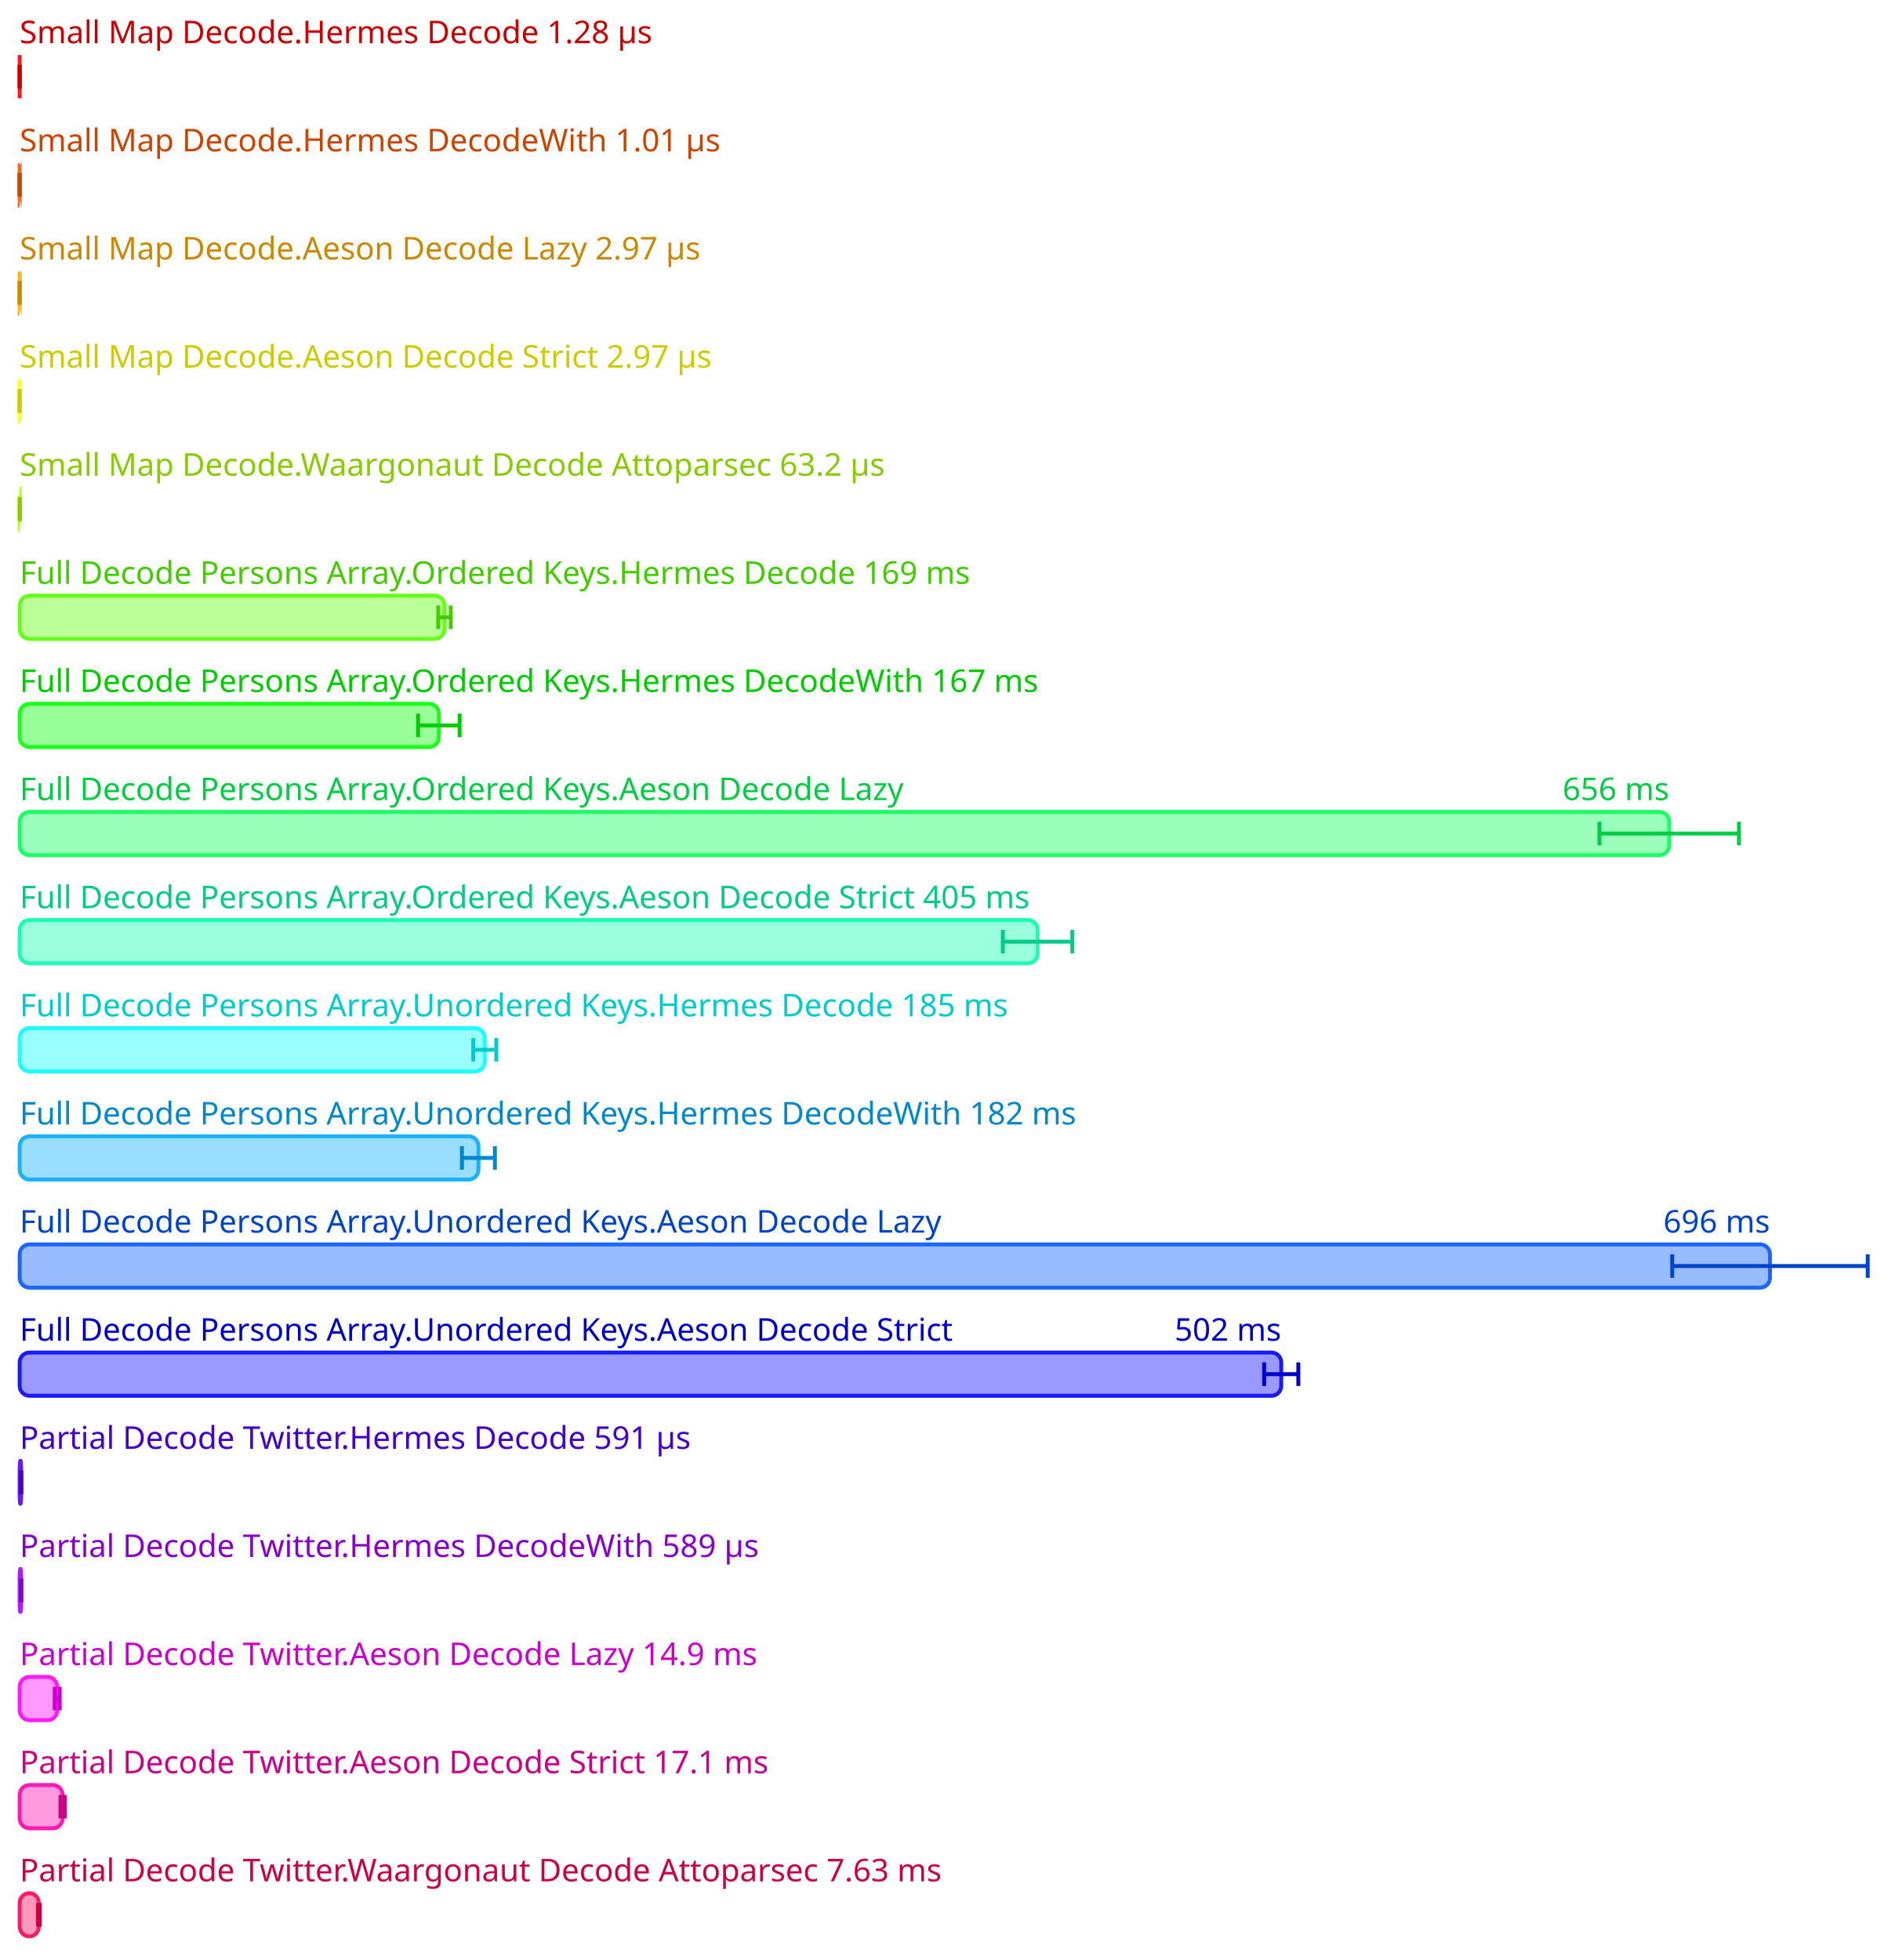
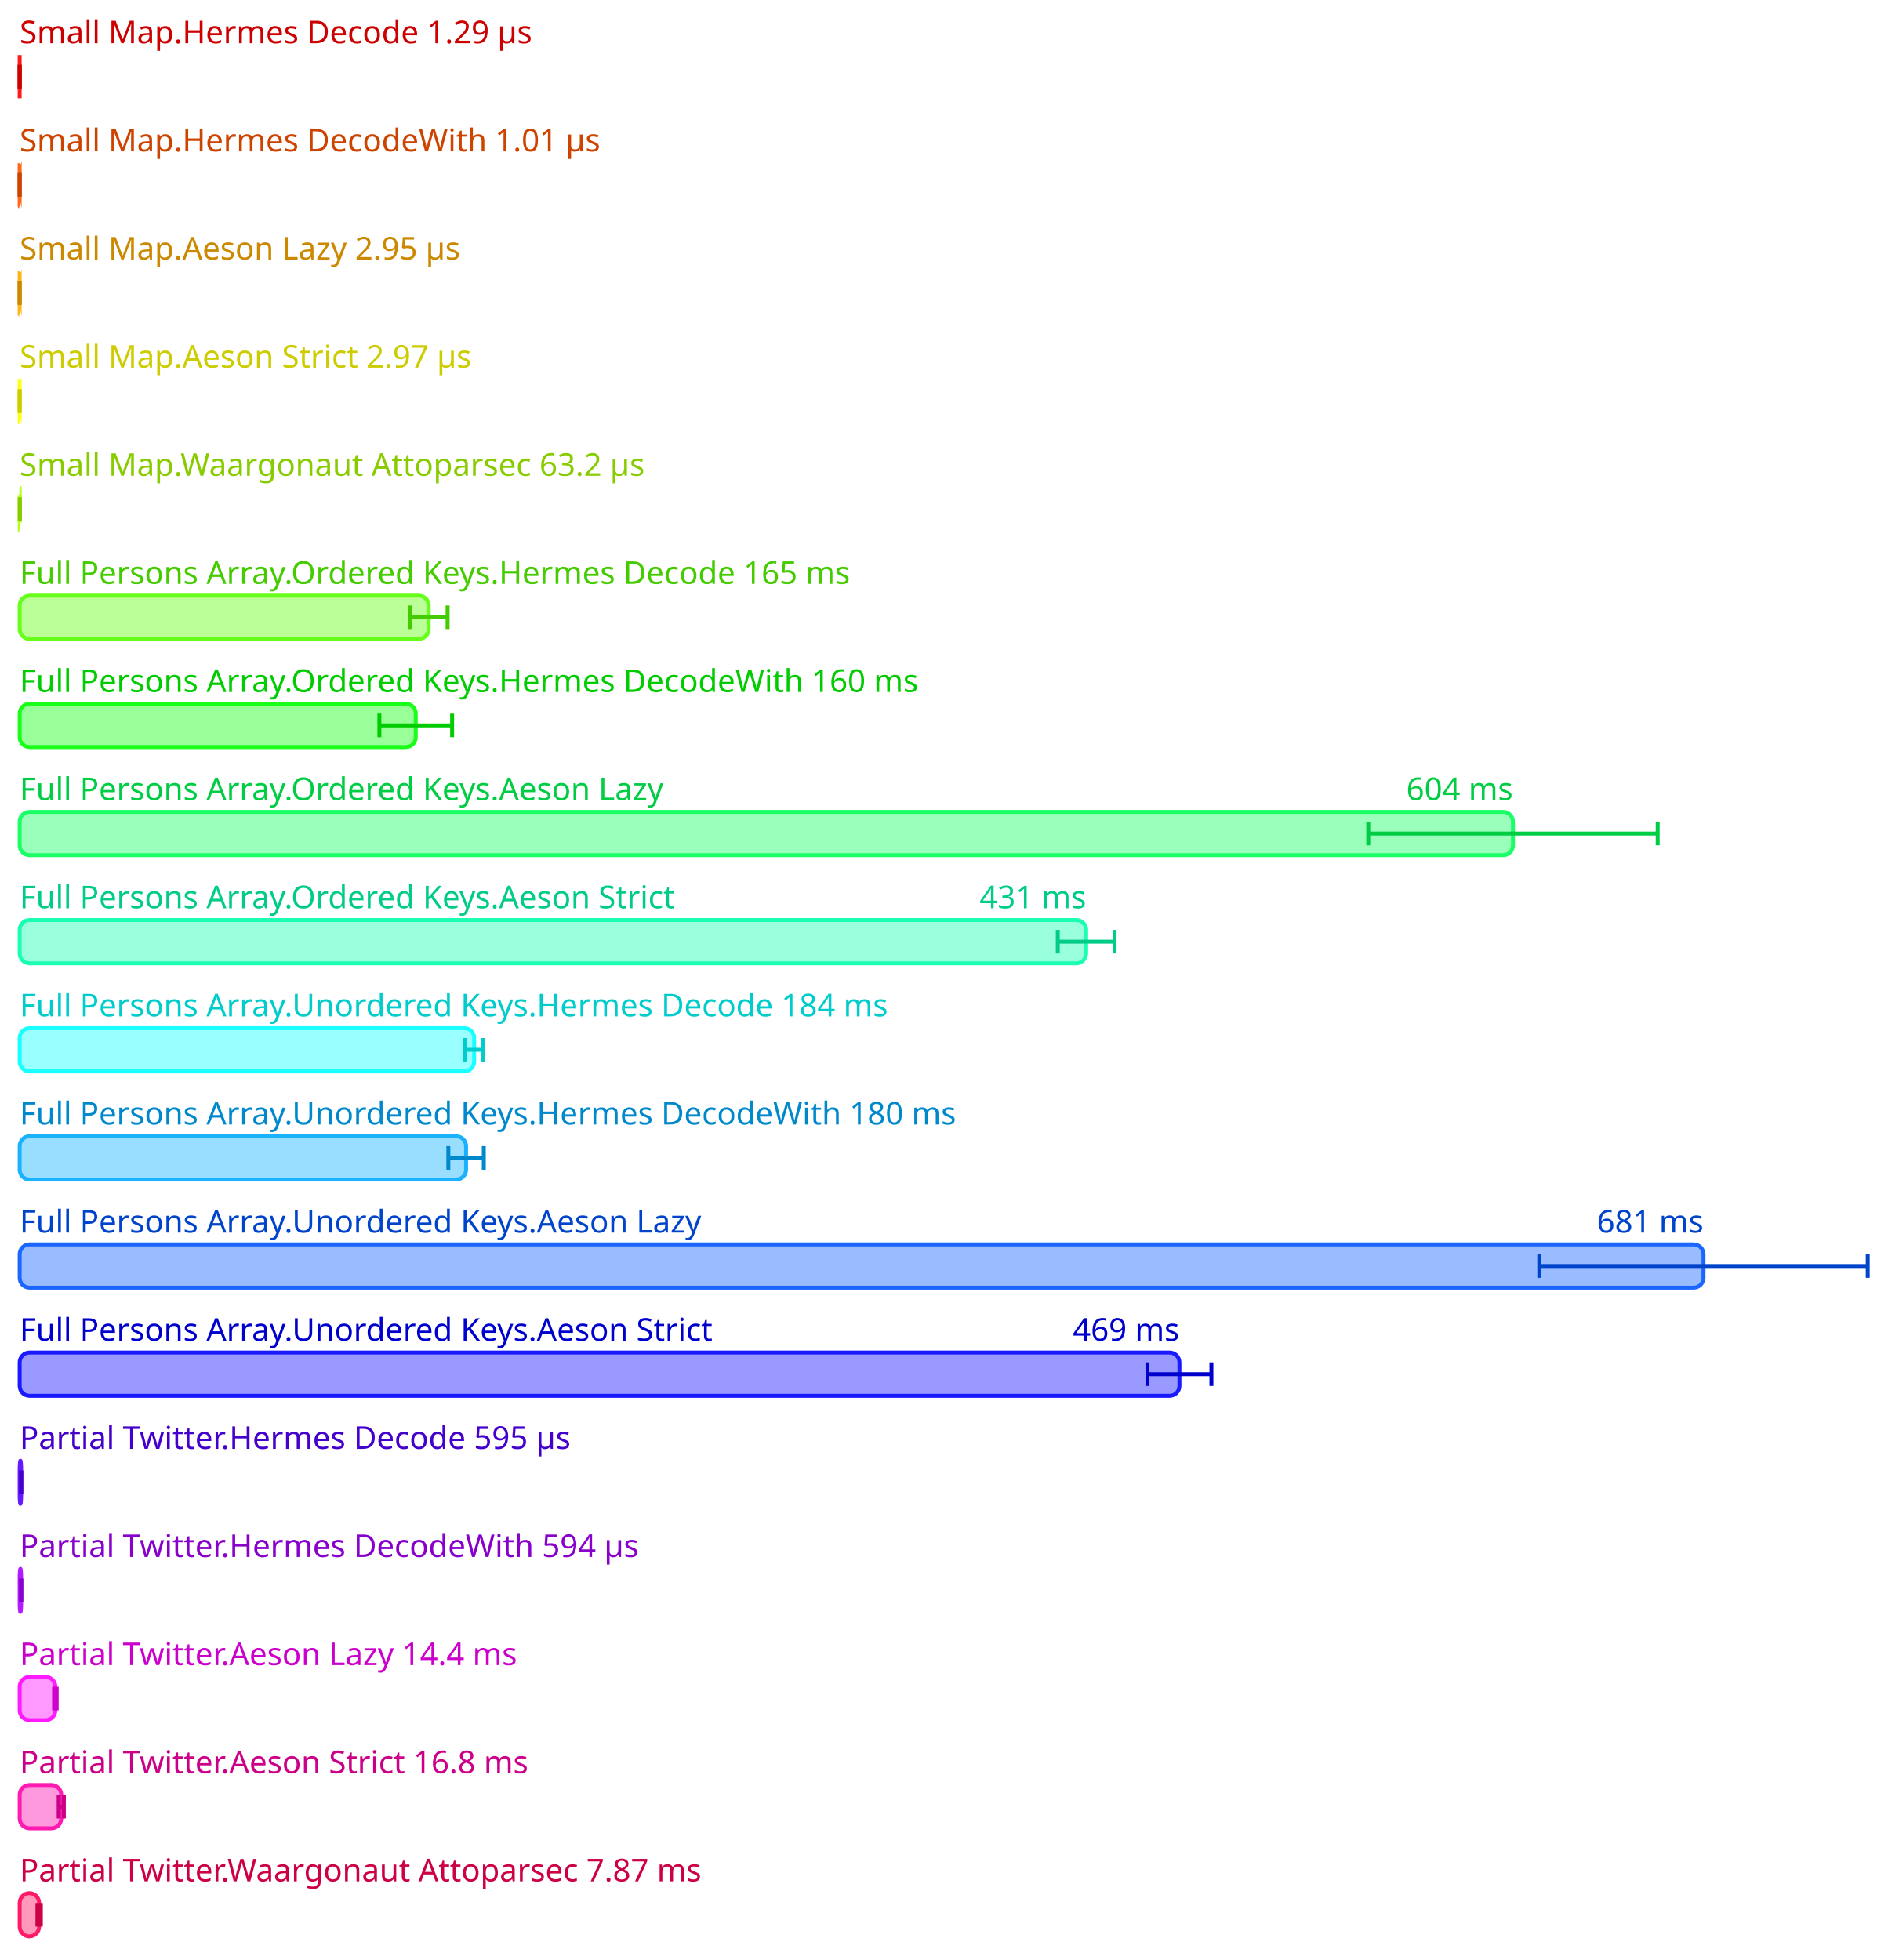
<svg xmlns="http://www.w3.org/2000/svg" height="997" width="960.0" font-size="16" font-family="sans-serif" stroke-width="2">
  <g transform="translate(10.0 0)">
-     <text fill="hsl(0, 100%, 40%)" y="22">Small Map Decode.Hermes Decode 1.28 μs</text>
+     <text fill="hsl(0, 100%, 40%)" y="22">Small Map.Hermes Decode 1.29 μs</text>
    <g>
      <rect y="28" rx="5" height="22" width="0.002" fill="hsl(0, 100%, 80%)" stroke="hsl(0, 100%, 55%)" />
      <g stroke="hsl(0, 100%, 40%)">
        <line x1="0.002" x2="0.002" y1="39" y2="39" />
        <line x1="0.002" x2="0.002" y1="33" y2="45" />
        <line x1="0.002" x2="0.002" y1="33" y2="45" />
      </g>
    </g>
-     <text fill="hsl(20, 100%, 40%)" y="77">Small Map Decode.Hermes DecodeWith 1.01 μs</text>
+     <text fill="hsl(20, 100%, 40%)" y="77">Small Map.Hermes DecodeWith 1.01 μs</text>
    <g>
      <rect y="83" rx="5" height="22" width="0.001" fill="hsl(20, 100%, 80%)" stroke="hsl(20, 100%, 55%)" />
      <g stroke="hsl(20, 100%, 40%)">
        <line x1="0.001" x2="0.001" y1="94" y2="94" />
        <line x1="0.001" x2="0.001" y1="88" y2="100" />
        <line x1="0.001" x2="0.001" y1="88" y2="100" />
      </g>
    </g>
-     <text fill="hsl(40, 100%, 40%)" y="132">Small Map Decode.Aeson Decode Lazy 2.97 μs</text>
+     <text fill="hsl(40, 100%, 40%)" y="132">Small Map.Aeson Lazy 2.95 μs</text>
    <g>
      <rect y="138" rx="5" height="22" width="0.004" fill="hsl(40, 100%, 80%)" stroke="hsl(40, 100%, 55%)" />
      <g stroke="hsl(40, 100%, 40%)">
        <line x1="0.004" x2="0.004" y1="149" y2="149" />
        <line x1="0.004" x2="0.004" y1="143" y2="155" />
        <line x1="0.004" x2="0.004" y1="143" y2="155" />
      </g>
    </g>
-     <text fill="hsl(60, 100%, 40%)" y="187">Small Map Decode.Aeson Decode Strict 2.97 μs</text>
+     <text fill="hsl(60, 100%, 40%)" y="187">Small Map.Aeson Strict 2.97 μs</text>
    <g>
      <rect y="193" rx="5" height="22" width="0.004" fill="hsl(60, 100%, 80%)" stroke="hsl(60, 100%, 55%)" />
      <g stroke="hsl(60, 100%, 40%)">
-         <line x1="0.004" x2="0.004" y1="204" y2="204" />
-         <line x1="0.004" x2="0.004" y1="198" y2="210" />
+         <line x1="0.003" x2="0.004" y1="204" y2="204" />
+         <line x1="0.003" x2="0.003" y1="198" y2="210" />
        <line x1="0.004" x2="0.004" y1="198" y2="210" />
      </g>
    </g>
-     <text fill="hsl(80, 100%, 40%)" y="242">Small Map Decode.Waargonaut Decode Attoparsec 63.2 μs</text>
+     <text fill="hsl(80, 100%, 40%)" y="242">Small Map.Waargonaut Attoparsec 63.2 μs</text>
    <g>
-       <rect y="248" rx="5" height="22" width="0.081" fill="hsl(80, 100%, 80%)" stroke="hsl(80, 100%, 55%)" />
+       <rect y="248" rx="5" height="22" width="0.08" fill="hsl(80, 100%, 80%)" stroke="hsl(80, 100%, 55%)" />
      <g stroke="hsl(80, 100%, 40%)">
-         <line x1="0.074" x2="0.088" y1="259" y2="259" />
-         <line x1="0.074" x2="0.074" y1="253" y2="265" />
-         <line x1="0.088" x2="0.088" y1="253" y2="265" />
+         <line x1="0.073" x2="0.086" y1="259" y2="259" />
+         <line x1="0.073" x2="0.073" y1="253" y2="265" />
+         <line x1="0.086" x2="0.086" y1="253" y2="265" />
      </g>
    </g>
-     <text fill="hsl(100, 100%, 40%)" y="297">Full Decode Persons Array.Ordered Keys.Hermes Decode 169  ms</text>
+     <text fill="hsl(100, 100%, 40%)" y="297">Full Persons Array.Ordered Keys.Hermes Decode 165  ms</text>
    <g>
-       <rect y="303" rx="5" height="22" width="216.07" fill="hsl(100, 100%, 80%)" stroke="hsl(100, 100%, 55%)" />
+       <rect y="303" rx="5" height="22" width="208.04" fill="hsl(100, 100%, 80%)" stroke="hsl(100, 100%, 55%)" />
      <g stroke="hsl(100, 100%, 40%)">
-         <line x1="212.898" x2="219.243" y1="314" y2="314" />
-         <line x1="212.898" x2="212.898" y1="308" y2="320" />
-         <line x1="219.243" x2="219.243" y1="308" y2="320" />
+         <line x1="198.42" x2="217.66" y1="314" y2="314" />
+         <line x1="198.42" x2="198.42" y1="308" y2="320" />
+         <line x1="217.66" x2="217.66" y1="308" y2="320" />
      </g>
    </g>
-     <text fill="hsl(120, 100%, 40%)" y="352">Full Decode Persons Array.Ordered Keys.Hermes DecodeWith 167  ms</text>
+     <text fill="hsl(120, 100%, 40%)" y="352">Full Persons Array.Ordered Keys.Hermes DecodeWith 160  ms</text>
    <g>
-       <rect y="358" rx="5" height="22" width="213.211" fill="hsl(120, 100%, 80%)" stroke="hsl(120, 100%, 55%)" />
+       <rect y="358" rx="5" height="22" width="201.469" fill="hsl(120, 100%, 80%)" stroke="hsl(120, 100%, 55%)" />
      <g stroke="hsl(120, 100%, 40%)">
-         <line x1="202.649" x2="223.774" y1="369" y2="369" />
-         <line x1="202.649" x2="202.649" y1="363" y2="375" />
-         <line x1="223.774" x2="223.774" y1="363" y2="375" />
+         <line x1="182.971" x2="219.967" y1="369" y2="369" />
+         <line x1="182.971" x2="182.971" y1="363" y2="375" />
+         <line x1="219.967" x2="219.967" y1="363" y2="375" />
      </g>
    </g>
    <g fill="hsl(140, 100%, 40%)">
-       <text y="407">Full Decode Persons Array.Ordered Keys.Aeson Decode Lazy</text>
-       <text y="407" x="839.017" text-anchor="end">656  ms</text>
+       <text y="407">Full Persons Array.Ordered Keys.Aeson Lazy</text>
+       <text y="407" x="759.559" text-anchor="end">604  ms</text>
    </g>
    <g>
-       <rect y="413" rx="5" height="22" width="839.017" fill="hsl(140, 100%, 80%)" stroke="hsl(140, 100%, 55%)" />
+       <rect y="413" rx="5" height="22" width="759.559" fill="hsl(140, 100%, 80%)" stroke="hsl(140, 100%, 55%)" />
      <g stroke="hsl(140, 100%, 40%)">
-         <line x1="803.545" x2="874.49" y1="424" y2="424" />
-         <line x1="803.545" x2="803.545" y1="418" y2="430" />
-         <line x1="874.49" x2="874.49" y1="418" y2="430" />
+         <line x1="685.956" x2="833.163" y1="424" y2="424" />
+         <line x1="685.956" x2="685.956" y1="418" y2="430" />
+         <line x1="833.163" x2="833.163" y1="418" y2="430" />
      </g>
    </g>
-     <text fill="hsl(160, 100%, 40%)" y="462">Full Decode Persons Array.Ordered Keys.Aeson Decode Strict 405  ms</text>
+     <g fill="hsl(160, 100%, 40%)">
+       <text y="462">Full Persons Array.Ordered Keys.Aeson Strict</text>
+       <text y="462" x="542.463" text-anchor="end">431  ms</text>
+     </g>
    <g>
-       <rect y="468" rx="5" height="22" width="517.761" fill="hsl(160, 100%, 80%)" stroke="hsl(160, 100%, 55%)" />
+       <rect y="468" rx="5" height="22" width="542.463" fill="hsl(160, 100%, 80%)" stroke="hsl(160, 100%, 55%)" />
      <g stroke="hsl(160, 100%, 40%)">
-         <line x1="500.1" x2="535.423" y1="479" y2="479" />
-         <line x1="500.1" x2="500.1" y1="473" y2="485" />
-         <line x1="535.423" x2="535.423" y1="473" y2="485" />
+         <line x1="528.023" x2="556.903" y1="479" y2="479" />
+         <line x1="528.023" x2="528.023" y1="473" y2="485" />
+         <line x1="556.903" x2="556.903" y1="473" y2="485" />
      </g>
    </g>
-     <text fill="hsl(180, 100%, 40%)" y="517">Full Decode Persons Array.Unordered Keys.Hermes Decode 185  ms</text>
+     <text fill="hsl(180, 100%, 40%)" y="517">Full Persons Array.Unordered Keys.Hermes Decode 184  ms</text>
    <g>
-       <rect y="523" rx="5" height="22" width="236.576" fill="hsl(180, 100%, 80%)" stroke="hsl(180, 100%, 55%)" />
+       <rect y="523" rx="5" height="22" width="231.176" fill="hsl(180, 100%, 80%)" stroke="hsl(180, 100%, 55%)" />
      <g stroke="hsl(180, 100%, 40%)">
-         <line x1="230.724" x2="242.429" y1="534" y2="534" />
-         <line x1="230.724" x2="230.724" y1="528" y2="540" />
-         <line x1="242.429" x2="242.429" y1="528" y2="540" />
+         <line x1="226.528" x2="235.824" y1="534" y2="534" />
+         <line x1="226.528" x2="226.528" y1="528" y2="540" />
+         <line x1="235.824" x2="235.824" y1="528" y2="540" />
      </g>
    </g>
-     <text fill="hsl(200, 100%, 40%)" y="572">Full Decode Persons Array.Unordered Keys.Hermes DecodeWith 182  ms</text>
+     <text fill="hsl(200, 100%, 40%)" y="572">Full Persons Array.Unordered Keys.Hermes DecodeWith 180  ms</text>
    <g>
-       <rect y="578" rx="5" height="22" width="233.345" fill="hsl(200, 100%, 80%)" stroke="hsl(200, 100%, 55%)" />
+       <rect y="578" rx="5" height="22" width="227.059" fill="hsl(200, 100%, 80%)" stroke="hsl(200, 100%, 55%)" />
      <g stroke="hsl(200, 100%, 40%)">
-         <line x1="224.957" x2="241.734" y1="589" y2="589" />
-         <line x1="224.957" x2="224.957" y1="583" y2="595" />
-         <line x1="241.734" x2="241.734" y1="583" y2="595" />
+         <line x1="218.046" x2="236.072" y1="589" y2="589" />
+         <line x1="218.046" x2="218.046" y1="583" y2="595" />
+         <line x1="236.072" x2="236.072" y1="583" y2="595" />
      </g>
    </g>
    <g fill="hsl(220, 100%, 40%)">
-       <text y="627">Full Decode Persons Array.Unordered Keys.Aeson Decode Lazy</text>
-       <text y="627" x="890.277" text-anchor="end">696  ms</text>
+       <text y="627">Full Persons Array.Unordered Keys.Aeson Lazy</text>
+       <text y="627" x="856.469" text-anchor="end">681  ms</text>
    </g>
    <g>
-       <rect y="633" rx="5" height="22" width="890.277" fill="hsl(220, 100%, 80%)" stroke="hsl(220, 100%, 55%)" />
+       <rect y="633" rx="5" height="22" width="856.469" fill="hsl(220, 100%, 80%)" stroke="hsl(220, 100%, 55%)" />
      <g stroke="hsl(220, 100%, 40%)">
-         <line x1="840.555" x2="940.0" y1="644" y2="644" />
-         <line x1="840.555" x2="840.555" y1="638" y2="650" />
+         <line x1="772.937" x2="940.0" y1="644" y2="644" />
+         <line x1="772.937" x2="772.937" y1="638" y2="650" />
        <line x1="940.0" x2="940.0" y1="638" y2="650" />
      </g>
    </g>
    <g fill="hsl(240, 100%, 40%)">
-       <text y="682">Full Decode Persons Array.Unordered Keys.Aeson Decode Strict</text>
-       <text y="682" x="641.692" text-anchor="end">502  ms</text>
+       <text y="682">Full Persons Array.Unordered Keys.Aeson Strict</text>
+       <text y="682" x="589.904" text-anchor="end">469  ms</text>
    </g>
    <g>
-       <rect y="688" rx="5" height="22" width="641.692" fill="hsl(240, 100%, 80%)" stroke="hsl(240, 100%, 55%)" />
+       <rect y="688" rx="5" height="22" width="589.904" fill="hsl(240, 100%, 80%)" stroke="hsl(240, 100%, 55%)" />
      <g stroke="hsl(240, 100%, 40%)">
-         <line x1="633.005" x2="650.379" y1="699" y2="699" />
-         <line x1="633.005" x2="633.005" y1="693" y2="705" />
-         <line x1="650.379" x2="650.379" y1="693" y2="705" />
+         <line x1="573.641" x2="606.166" y1="699" y2="699" />
+         <line x1="573.641" x2="573.641" y1="693" y2="705" />
+         <line x1="606.166" x2="606.166" y1="693" y2="705" />
      </g>
    </g>
-     <text fill="hsl(260, 100%, 40%)" y="737">Partial Decode Twitter.Hermes Decode 591  μs</text>
+     <text fill="hsl(260, 100%, 40%)" y="737">Partial Twitter.Hermes Decode 595  μs</text>
    <g>
-       <rect y="743" rx="5" height="22" width="0.755" fill="hsl(260, 100%, 80%)" stroke="hsl(260, 100%, 55%)" />
+       <rect y="743" rx="5" height="22" width="0.749" fill="hsl(260, 100%, 80%)" stroke="hsl(260, 100%, 55%)" />
      <g stroke="hsl(260, 100%, 40%)">
-         <line x1="0.696" x2="0.815" y1="754" y2="754" />
-         <line x1="0.696" x2="0.696" y1="748" y2="760" />
-         <line x1="0.815" x2="0.815" y1="748" y2="760" />
+         <line x1="0.691" x2="0.807" y1="754" y2="754" />
+         <line x1="0.691" x2="0.691" y1="748" y2="760" />
+         <line x1="0.807" x2="0.807" y1="748" y2="760" />
      </g>
    </g>
-     <text fill="hsl(280, 100%, 40%)" y="792">Partial Decode Twitter.Hermes DecodeWith 589  μs</text>
+     <text fill="hsl(280, 100%, 40%)" y="792">Partial Twitter.Hermes DecodeWith 594  μs</text>
    <g>
-       <rect y="798" rx="5" height="22" width="0.754" fill="hsl(280, 100%, 80%)" stroke="hsl(280, 100%, 55%)" />
+       <rect y="798" rx="5" height="22" width="0.747" fill="hsl(280, 100%, 80%)" stroke="hsl(280, 100%, 55%)" />
      <g stroke="hsl(280, 100%, 40%)">
-         <line x1="0.7" x2="0.808" y1="809" y2="809" />
-         <line x1="0.7" x2="0.7" y1="803" y2="815" />
-         <line x1="0.808" x2="0.808" y1="803" y2="815" />
+         <line x1="0.68" x2="0.815" y1="809" y2="809" />
+         <line x1="0.68" x2="0.68" y1="803" y2="815" />
+         <line x1="0.815" x2="0.815" y1="803" y2="815" />
      </g>
    </g>
-     <text fill="hsl(300, 100%, 40%)" y="847">Partial Decode Twitter.Aeson Decode Lazy 14.9 ms</text>
+     <text fill="hsl(300, 100%, 40%)" y="847">Partial Twitter.Aeson Lazy 14.4 ms</text>
    <g>
-       <rect y="853" rx="5" height="22" width="19.087" fill="hsl(300, 100%, 80%)" stroke="hsl(300, 100%, 55%)" />
+       <rect y="853" rx="5" height="22" width="18.167" fill="hsl(300, 100%, 80%)" stroke="hsl(300, 100%, 55%)" />
      <g stroke="hsl(300, 100%, 40%)">
-         <line x1="17.812" x2="20.362" y1="864" y2="864" />
-         <line x1="17.812" x2="17.812" y1="858" y2="870" />
-         <line x1="20.362" x2="20.362" y1="858" y2="870" />
+         <line x1="17.507" x2="18.828" y1="864" y2="864" />
+         <line x1="17.507" x2="17.507" y1="858" y2="870" />
+         <line x1="18.828" x2="18.828" y1="858" y2="870" />
      </g>
    </g>
-     <text fill="hsl(320, 100%, 40%)" y="902">Partial Decode Twitter.Aeson Decode Strict 17.1 ms</text>
+     <text fill="hsl(320, 100%, 40%)" y="902">Partial Twitter.Aeson Strict 16.8 ms</text>
    <g>
-       <rect y="908" rx="5" height="22" width="21.836" fill="hsl(320, 100%, 80%)" stroke="hsl(320, 100%, 55%)" />
+       <rect y="908" rx="5" height="22" width="21.162" fill="hsl(320, 100%, 80%)" stroke="hsl(320, 100%, 55%)" />
      <g stroke="hsl(320, 100%, 40%)">
-         <line x1="20.765" x2="22.907" y1="919" y2="919" />
-         <line x1="20.765" x2="20.765" y1="913" y2="925" />
-         <line x1="22.907" x2="22.907" y1="913" y2="925" />
+         <line x1="19.845" x2="22.478" y1="919" y2="919" />
+         <line x1="19.845" x2="19.845" y1="913" y2="925" />
+         <line x1="22.478" x2="22.478" y1="913" y2="925" />
      </g>
    </g>
-     <text fill="hsl(340, 100%, 40%)" y="957">Partial Decode Twitter.Waargonaut Decode Attoparsec 7.63 ms</text>
+     <text fill="hsl(340, 100%, 40%)" y="957">Partial Twitter.Waargonaut Attoparsec 7.87 ms</text>
    <g>
-       <rect y="963" rx="5" height="22" width="9.755" fill="hsl(340, 100%, 80%)" stroke="hsl(340, 100%, 55%)" />
+       <rect y="963" rx="5" height="22" width="9.898" fill="hsl(340, 100%, 80%)" stroke="hsl(340, 100%, 55%)" />
      <g stroke="hsl(340, 100%, 40%)">
-         <line x1="9.303" x2="10.207" y1="974" y2="974" />
-         <line x1="9.303" x2="9.303" y1="968" y2="980" />
-         <line x1="10.207" x2="10.207" y1="968" y2="980" />
+         <line x1="9.034" x2="10.761" y1="974" y2="974" />
+         <line x1="9.034" x2="9.034" y1="968" y2="980" />
+         <line x1="10.761" x2="10.761" y1="968" y2="980" />
      </g>
    </g>
  </g>
</svg>
